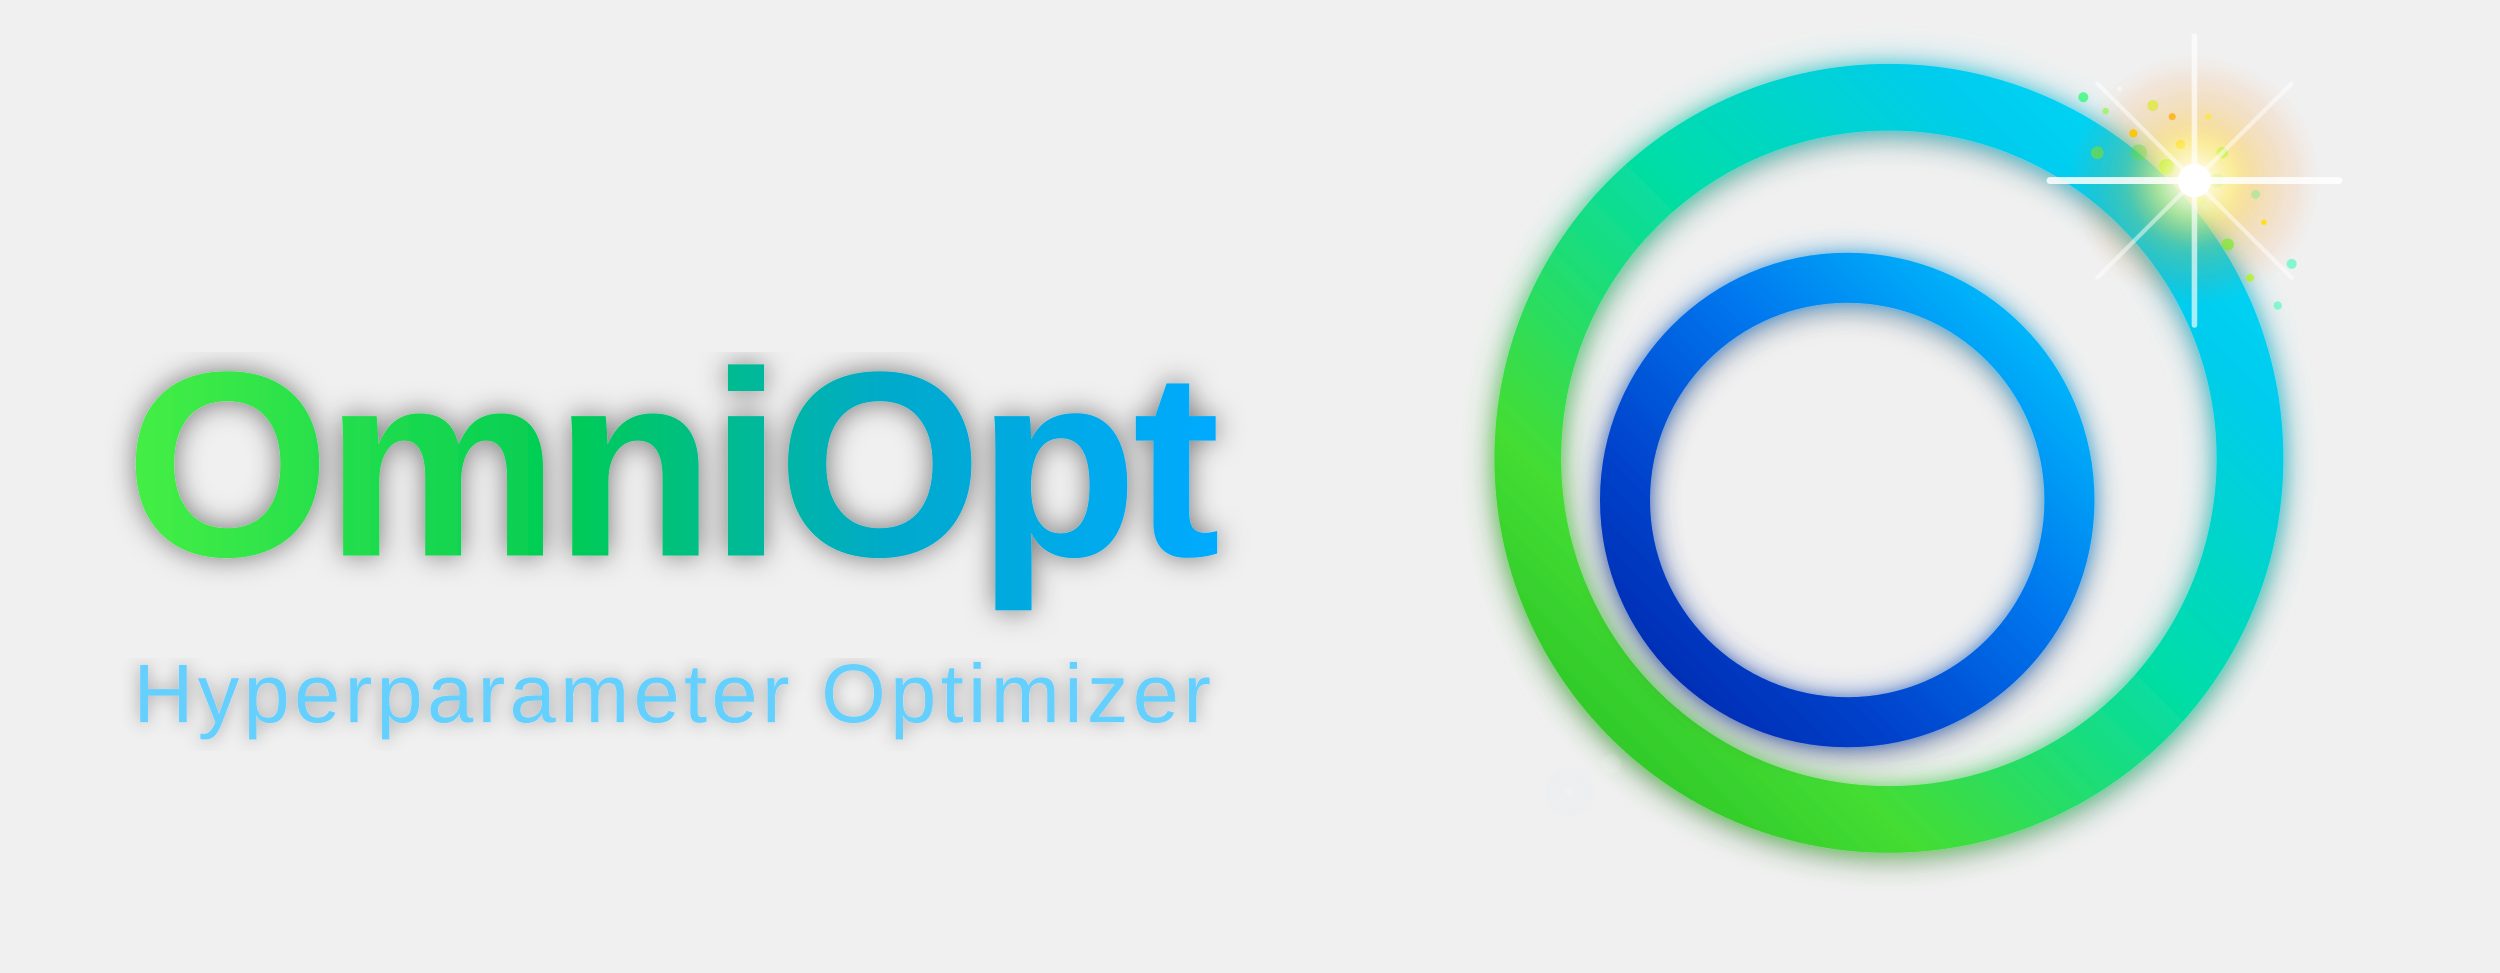
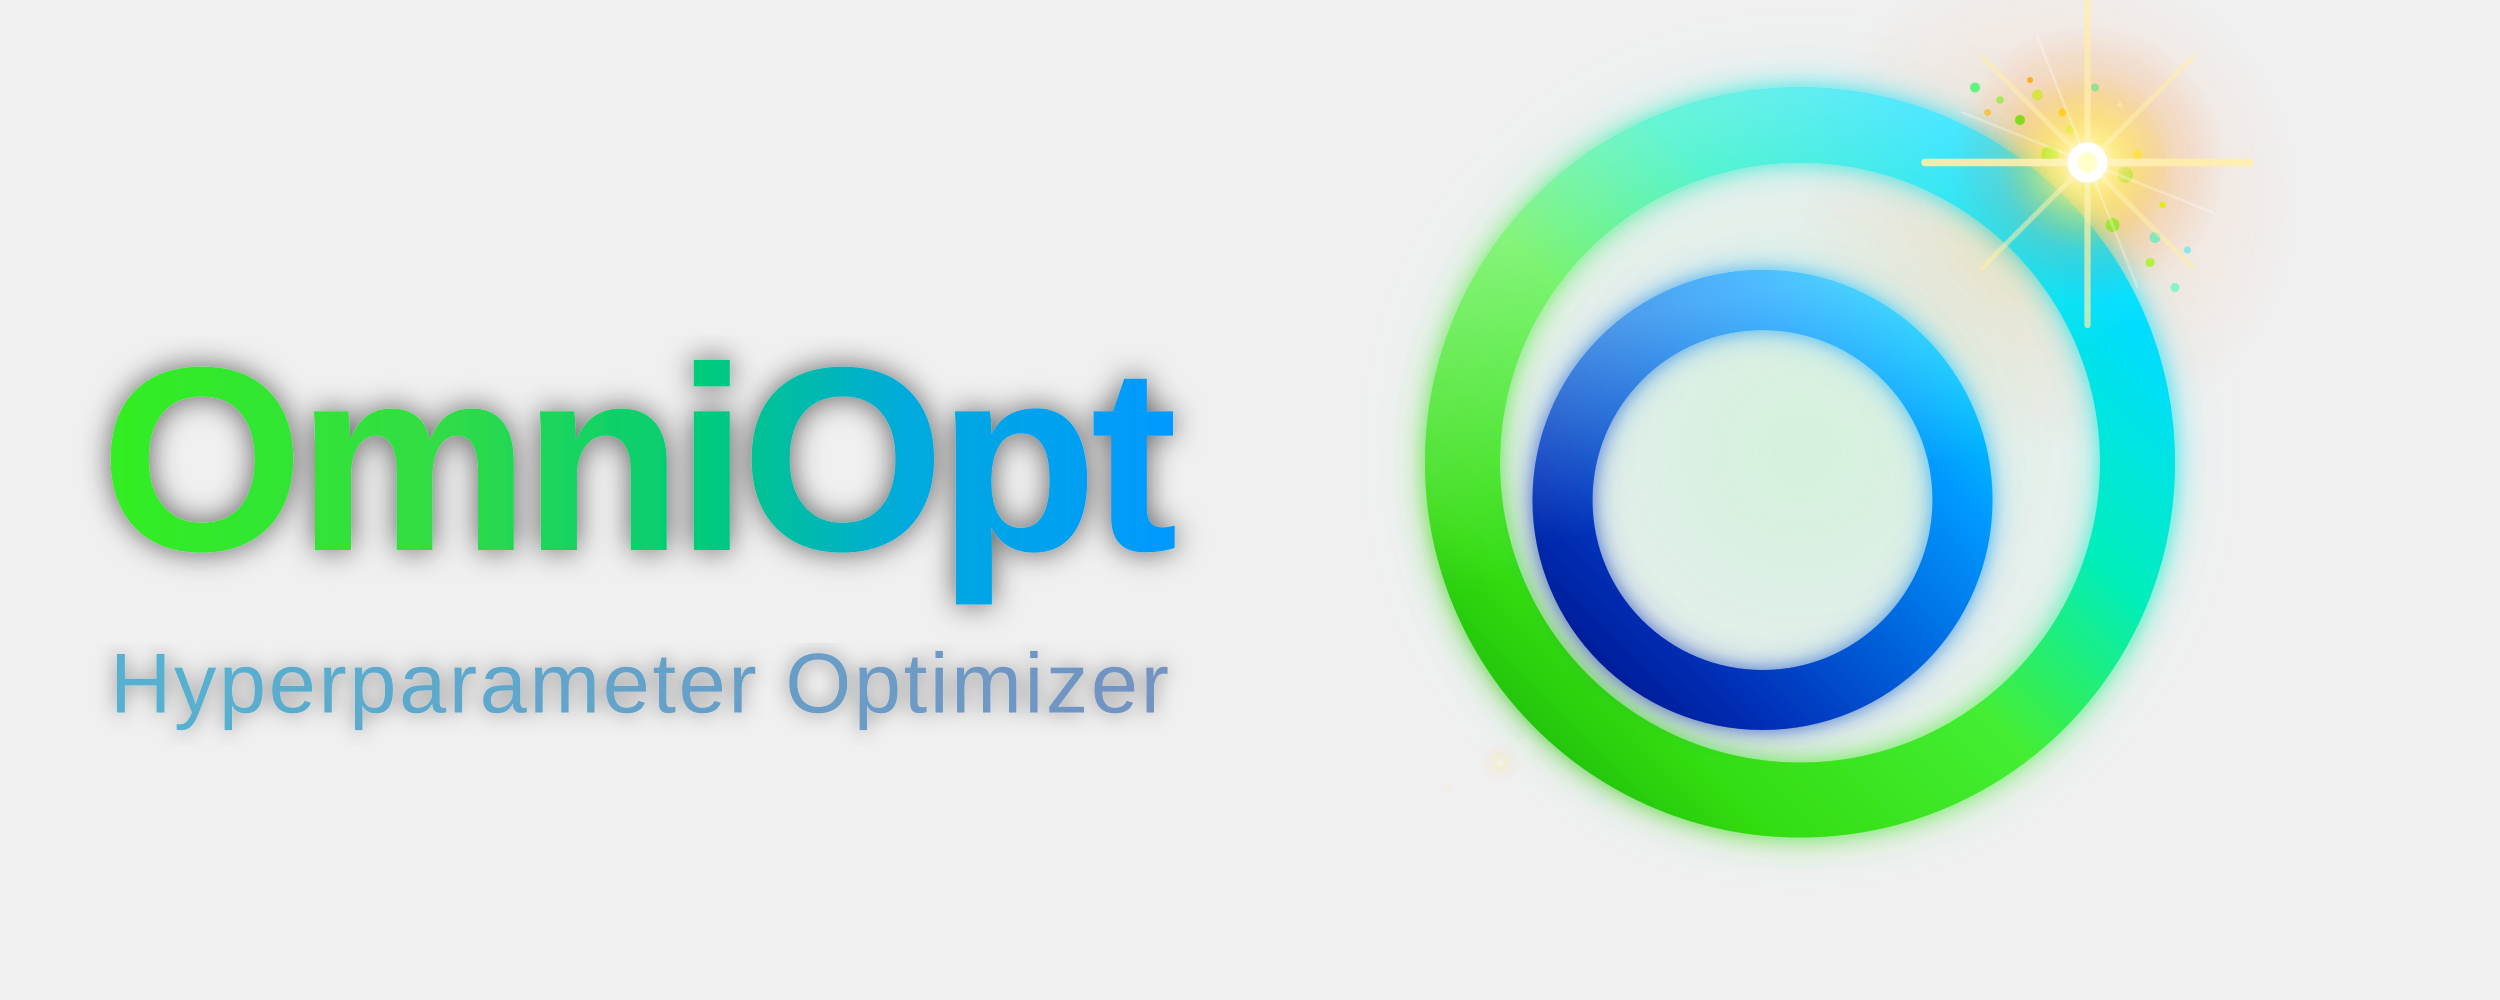
- <svg xmlns="http://www.w3.org/2000/svg" viewBox="0 0 900 350" width="900" height="350">
+ <svg xmlns="http://www.w3.org/2000/svg" viewBox="0 0 1000 400" width="1000" height="400">
  <defs>
    <linearGradient id="outerGrad" x1="0%" y1="100%" x2="100%" y2="0%">
-       <stop offset="0%" stop-color="#22bb22" />
-       <stop offset="25%" stop-color="#44dd33" />
-       <stop offset="55%" stop-color="#00ddaa" />
-       <stop offset="80%" stop-color="#00ccee" />
+       <stop offset="0%" stop-color="#11aa00" />
+       <stop offset="20%" stop-color="#33dd11" />
+       <stop offset="45%" stop-color="#44ee33" />
+       <stop offset="65%" stop-color="#00eebb" />
+       <stop offset="85%" stop-color="#00ddff" />
+       <stop offset="100%" stop-color="#00eeff" />
+     </linearGradient>
+     <linearGradient id="innerGrad" x1="0%" y1="100%" x2="100%" y2="0%">
+       <stop offset="0%" stop-color="#001188" />
+       <stop offset="25%" stop-color="#0033bb" />
+       <stop offset="50%" stop-color="#0066dd" />
+       <stop offset="75%" stop-color="#0099ff" />
      <stop offset="100%" stop-color="#00ddff" />
    </linearGradient>
-     <linearGradient id="innerGrad" x1="0%" y1="100%" x2="100%" y2="0%">
-       <stop offset="0%" stop-color="#0022aa" />
-       <stop offset="30%" stop-color="#0044cc" />
-       <stop offset="60%" stop-color="#0077ee" />
-       <stop offset="100%" stop-color="#00ccff" />
+     <linearGradient id="outerHighlight" x1="30%" y1="0%" x2="70%" y2="100%">
+       <stop offset="0%" stop-color="#ffffff" stop-opacity="0.4" />
+       <stop offset="50%" stop-color="#ffffff" stop-opacity="0" />
+       <stop offset="100%" stop-color="#ffffff" stop-opacity="0" />
+     </linearGradient>
+     <linearGradient id="innerHighlight" x1="40%" y1="0%" x2="60%" y2="100%">
+       <stop offset="0%" stop-color="#ffffff" stop-opacity="0.3" />
+       <stop offset="50%" stop-color="#ffffff" stop-opacity="0" />
+       <stop offset="100%" stop-color="#ffffff" stop-opacity="0" />
    </linearGradient>
    <linearGradient id="textGrad" x1="0%" y1="0%" x2="100%" y2="0%">
-       <stop offset="0%" stop-color="#44ee44" />
-       <stop offset="40%" stop-color="#00cc55" />
-       <stop offset="70%" stop-color="#00aacc" />
-       <stop offset="100%" stop-color="#00aaff" />
+       <stop offset="0%" stop-color="#33ee22" />
+       <stop offset="30%" stop-color="#33dd44" />
+       <stop offset="55%" stop-color="#00cc77" />
+       <stop offset="75%" stop-color="#00aadd" />
+       <stop offset="100%" stop-color="#0099ff" />
    </linearGradient>
-     <radialGradient id="flare" cx="50%" cy="50%" r="50%">
+     <linearGradient id="subGrad" x1="0%" y1="0%" x2="100%" y2="0%">
+       <stop offset="0%" stop-color="#44aacc" />
+       <stop offset="100%" stop-color="#6688bb" />
+     </linearGradient>
+     <radialGradient id="flareGold" cx="50%" cy="50%" r="50%">
      <stop offset="0%" stop-color="#ffffff" stop-opacity="1" />
-       <stop offset="10%" stop-color="#ffffee" stop-opacity="0.95" />
-       <stop offset="30%" stop-color="#ffee44" stop-opacity="0.6" />
-       <stop offset="55%" stop-color="#ffaa00" stop-opacity="0.25" />
-       <stop offset="100%" stop-color="#ff6600" stop-opacity="0" />
+       <stop offset="8%" stop-color="#ffffee" stop-opacity="1" />
+       <stop offset="20%" stop-color="#ffee44" stop-opacity="0.8" />
+       <stop offset="40%" stop-color="#ffcc00" stop-opacity="0.4" />
+       <stop offset="65%" stop-color="#ff8800" stop-opacity="0.15" />
+       <stop offset="100%" stop-color="#ff4400" stop-opacity="0" />
    </radialGradient>
-     <radialGradient id="flare2" cx="50%" cy="50%" r="50%">
-       <stop offset="0%" stop-color="#ffffff" stop-opacity="0.4" />
-       <stop offset="50%" stop-color="#88ddff" stop-opacity="0.1" />
-       <stop offset="100%" stop-color="#0066ff" stop-opacity="0" />
+     <radialGradient id="warmGlow" cx="50%" cy="50%" r="50%">
+       <stop offset="0%" stop-color="#ffdd00" stop-opacity="0.3" />
+       <stop offset="50%" stop-color="#ff8800" stop-opacity="0.08" />
+       <stop offset="100%" stop-color="#ff4400" stop-opacity="0" />
+     </radialGradient>
+     <radialGradient id="greenAmbient" cx="50%" cy="50%" r="50%">
+       <stop offset="0%" stop-color="#00ff44" stop-opacity="0.12" />
+       <stop offset="60%" stop-color="#00dd88" stop-opacity="0.04" />
+       <stop offset="100%" stop-color="#00ccff" stop-opacity="0" />
    </radialGradient>
    <filter id="greenGlow" x="-50%" y="-50%" width="200%" height="200%">
-       <feGaussianBlur in="SourceGraphic" stdDeviation="6" result="g1" />
-       <feGaussianBlur in="SourceGraphic" stdDeviation="2.5" result="g2" />
+       <feGaussianBlur in="SourceGraphic" stdDeviation="7" result="g1" />
+       <feGaussianBlur in="SourceGraphic" stdDeviation="3" result="g2" />
      <feMerge>
        <feMergeNode in="g1" />
        <feMergeNode in="g2" />
        <feMergeNode in="SourceGraphic" />
      </feMerge>
    </filter>
    <filter id="blueGlow" x="-50%" y="-50%" width="200%" height="200%">
-       <feGaussianBlur in="SourceGraphic" stdDeviation="5" result="b1" />
-       <feGaussianBlur in="SourceGraphic" stdDeviation="2" result="b2" />
+       <feGaussianBlur in="SourceGraphic" stdDeviation="6" result="b1" />
+       <feGaussianBlur in="SourceGraphic" stdDeviation="2.5" result="b2" />
      <feMerge>
        <feMergeNode in="b1" />
        <feMergeNode in="b2" />
        <feMergeNode in="SourceGraphic" />
      </feMerge>
    </filter>
-     <filter id="flareBloom" x="-80%" y="-80%" width="260%" height="260%">
-       <feGaussianBlur in="SourceGraphic" stdDeviation="8" />
+     <filter id="flareBloom" x="-100%" y="-100%" width="300%" height="300%">
+       <feGaussianBlur in="SourceGraphic" stdDeviation="10" />
    </filter>
-     <filter id="textShadow" x="-5%" y="-5%" width="110%" height="120%">
-       <feDropShadow dx="0" dy="0" stdDeviation="5" flood-color="#000000" flood-opacity="0.5" />
+     <filter id="textGlow" x="-5%" y="-10%" width="110%" height="130%">
+       <feDropShadow dx="0" dy="0" stdDeviation="6" flood-color="#000000" flood-opacity="0.6" />
    </filter>
-     <filter id="subShadow" x="-5%" y="-5%" width="110%" height="120%">
-       <feDropShadow dx="0" dy="0" stdDeviation="3" flood-color="#000000" flood-opacity="0.4" />
-     </filter>
-     <filter id="ringShadow" x="-15%" y="-15%" width="130%" height="130%">
-       <feDropShadow dx="0" dy="3" stdDeviation="5" flood-color="#000000" flood-opacity="0.3" />
+     <filter id="subGlow" x="-5%" y="-10%" width="110%" height="130%">
+       <feDropShadow dx="0" dy="0" stdDeviation="4" flood-color="#000000" flood-opacity="0.5" />
    </filter>
  </defs>
-   <circle cx="680" cy="165" r="130" fill="none" stroke="url(#outerGrad)" stroke-width="24" filter="url(#ringShadow)" />
-   <circle cx="680" cy="165" r="130" fill="none" stroke="url(#outerGrad)" stroke-width="24" filter="url(#greenGlow)" opacity="0.5" />
-   <circle cx="665" cy="180" r="80" fill="none" stroke="url(#innerGrad)" stroke-width="18" filter="url(#ringShadow)" />
-   <circle cx="665" cy="180" r="80" fill="none" stroke="url(#innerGrad)" stroke-width="18" filter="url(#blueGlow)" opacity="0.45" />
-   <circle cx="780" cy="60" r="2.8" fill="#77ff00" opacity="0.9" />
-   <circle cx="792" cy="72" r="2" fill="#aaff22" opacity="0.85" />
-   <circle cx="768" cy="48" r="1.5" fill="#ffcc00" opacity="0.9" />
-   <circle cx="802" cy="88" r="2.2" fill="#55ff33" opacity="0.7" />
-   <circle cx="785" cy="52" r="1.7" fill="#ffdd00" opacity="0.8" />
-   <circle cx="758" cy="40" r="1.2" fill="#88ff44" opacity="0.65" />
-   <circle cx="798" cy="65" r="2.5" fill="#33ff00" opacity="0.6" />
-   <circle cx="810" cy="100" r="1.4" fill="#aaff00" opacity="0.7" />
-   <circle cx="775" cy="38" r="2" fill="#ccff00" opacity="0.55" />
-   <circle cx="815" cy="80" r="1" fill="#ffee00" opacity="0.85" />
-   <circle cx="750" cy="35" r="1.8" fill="#00ff55" opacity="0.6" />
-   <circle cx="820" cy="110" r="1.5" fill="#22ffaa" opacity="0.5" />
-   <circle cx="782" cy="42" r="1.3" fill="#ffaa00" opacity="0.75" />
-   <circle cx="800" cy="55" r="2.1" fill="#66ff11" opacity="0.65" />
-   <circle cx="763" cy="32" r="0.9" fill="#ffffff" opacity="0.55" />
-   <circle cx="812" cy="70" r="1.6" fill="#44ffcc" opacity="0.5" />
-   <circle cx="770" cy="55" r="3" fill="#11ee44" opacity="0.4" />
-   <circle cx="795" cy="42" r="1.1" fill="#ffff33" opacity="0.7" />
-   <circle cx="825" cy="95" r="1.8" fill="#00ffaa" opacity="0.45" />
-   <circle cx="755" cy="55" r="2.3" fill="#88ee00" opacity="0.5" />
-   <ellipse cx="790" cy="65" rx="45" ry="45" fill="url(#flare)" opacity="0.9" />
-   <ellipse cx="790" cy="65" rx="25" ry="25" fill="url(#flare)" opacity="0.5" filter="url(#flareBloom)" />
-   <line x1="738" y1="65" x2="842" y2="65" stroke="#ffffff" stroke-width="2.5" opacity="0.85" stroke-linecap="round" />
-   <line x1="790" y1="13" x2="790" y2="117" stroke="#ffffff" stroke-width="2" opacity="0.65" stroke-linecap="round" />
-   <line x1="755" y1="30" x2="825" y2="100" stroke="#ffffff" stroke-width="1.5" opacity="0.5" stroke-linecap="round" />
-   <line x1="755" y1="100" x2="825" y2="30" stroke="#ffffff" stroke-width="1.5" opacity="0.5" stroke-linecap="round" />
-   <circle cx="790" cy="65" r="6" fill="#ffffff" opacity="1" />
-   <circle cx="790" cy="65" r="12" fill="#ffffff" opacity="0.45" filter="url(#flareBloom)" />
-   <ellipse cx="565" cy="285" rx="10" ry="10" fill="url(#flare2)" opacity="0.3" />
-   <circle cx="580" cy="275" r="3.5" fill="#ffffff" opacity="0.12" />
-   <text x="45" y="200" font-family="'Helvetica Neue', 'Arial Black', Arial, sans-serif" font-size="95" font-weight="800" fill="url(#textGrad)" letter-spacing="-2" filter="url(#textShadow)">
+   <ellipse cx="720" cy="180" rx="180" ry="180" fill="url(#greenAmbient)" />
+   <ellipse cx="820" cy="80" rx="100" ry="100" fill="url(#warmGlow)" />
+   <circle cx="720" cy="185" r="135" fill="none" stroke="url(#outerGrad)" stroke-width="30" />
+   <circle cx="720" cy="185" r="135" fill="none" stroke="url(#outerGrad)" stroke-width="30" filter="url(#greenGlow)" opacity="0.55" />
+   <circle cx="720" cy="185" r="135" fill="none" stroke="url(#outerHighlight)" stroke-width="30" />
+   <circle cx="705" cy="200" r="80" fill="none" stroke="url(#innerGrad)" stroke-width="24" />
+   <circle cx="705" cy="200" r="80" fill="none" stroke="url(#innerGrad)" stroke-width="24" filter="url(#blueGlow)" opacity="0.5" />
+   <circle cx="705" cy="200" r="80" fill="none" stroke="url(#innerHighlight)" stroke-width="24" />
+   <circle cx="820" cy="62" r="3.5" fill="#66ff00" opacity="0.95" />
+   <circle cx="835" cy="75" r="2.5" fill="#88ff11" opacity="0.9" />
+   <circle cx="808" cy="48" r="2" fill="#44ee00" opacity="0.85" />
+   <circle cx="845" cy="90" r="2.8" fill="#55ff22" opacity="0.75" />
+   <circle cx="828" cy="52" r="1.8" fill="#aaff00" opacity="0.8" />
+   <circle cx="800" cy="40" r="1.5" fill="#77ff33" opacity="0.7" />
+   <circle cx="850" cy="70" r="3.2" fill="#33ee00" opacity="0.6" />
+   <circle cx="860" cy="105" r="1.8" fill="#99ff00" opacity="0.7" />
+   <circle cx="815" cy="38" r="2.2" fill="#bbff00" opacity="0.6" />
+   <circle cx="865" cy="82" r="1.3" fill="#ddff00" opacity="0.85" />
+   <circle cx="790" cy="35" r="2" fill="#00ff44" opacity="0.6" />
+   <circle cx="870" cy="115" r="1.8" fill="#22ffaa" opacity="0.5" />
+   <circle cx="825" cy="45" r="1.6" fill="#ffcc00" opacity="0.9" />
+   <circle cx="840" cy="58" r="2.4" fill="#ffdd00" opacity="0.8" />
+   <circle cx="812" cy="32" r="1.2" fill="#ffaa00" opacity="0.85" />
+   <circle cx="855" cy="62" r="1.9" fill="#ffee22" opacity="0.7" />
+   <circle cx="795" cy="45" r="1.4" fill="#ffbb00" opacity="0.6" />
+   <circle cx="848" cy="42" r="1" fill="#ffffff" opacity="0.7" />
+   <circle cx="862" cy="95" r="2.2" fill="#00ffcc" opacity="0.5" />
+   <circle cx="838" cy="35" r="1.6" fill="#00ffaa" opacity="0.55" />
+   <circle cx="875" cy="100" r="1.4" fill="#00eeff" opacity="0.45" />
+   <ellipse cx="835" cy="65" rx="55" ry="55" fill="url(#flareGold)" opacity="0.9" />
+   <ellipse cx="835" cy="65" rx="30" ry="30" fill="url(#flareGold)" opacity="0.6" filter="url(#flareBloom)" />
+   <line x1="770" y1="65" x2="900" y2="65" stroke="#ffeeaa" stroke-width="3" opacity="0.9" stroke-linecap="round" />
+   <line x1="835" y1="0" x2="835" y2="130" stroke="#ffeeaa" stroke-width="2.5" opacity="0.7" stroke-linecap="round" />
+   <line x1="793" y1="23" x2="877" y2="107" stroke="#ffeeaa" stroke-width="2" opacity="0.55" stroke-linecap="round" />
+   <line x1="793" y1="107" x2="877" y2="23" stroke="#ffeeaa" stroke-width="2" opacity="0.55" stroke-linecap="round" />
+   <line x1="785" y1="45" x2="885" y2="85" stroke="#ffffff" stroke-width="1" opacity="0.3" stroke-linecap="round" />
+   <line x1="815" y1="15" x2="855" y2="115" stroke="#ffffff" stroke-width="1" opacity="0.3" stroke-linecap="round" />
+   <circle cx="835" cy="65" r="8" fill="#ffffff" opacity="1" />
+   <circle cx="835" cy="65" r="15" fill="#ffffff" opacity="0.5" filter="url(#flareBloom)" />
+   <circle cx="835" cy="65" r="4" fill="#ffffcc" opacity="1" />
+   <ellipse cx="600" cy="305" rx="8" ry="8" fill="url(#flareGold)" opacity="0.2" />
+   <circle cx="610" cy="298" r="3" fill="#ffffff" opacity="0.08" />
+   <circle cx="640" cy="320" r="2.5" fill="#aaddff" opacity="0.1" />
+   <circle cx="580" cy="315" r="1.5" fill="#ffdd88" opacity="0.08" />
+   <text x="40" y="220" font-family="'Helvetica Neue', 'Arial Black', 'Segoe UI', Arial, sans-serif" font-size="105" font-weight="900" fill="url(#textGrad)" letter-spacing="-3" filter="url(#textGlow)">
    OmniOpt
  </text>
-   <text x="48" y="260" font-family="'Helvetica Neue', Arial, sans-serif" font-size="30" font-weight="300" fill="#55ccff" letter-spacing="1.5" opacity="0.9" filter="url(#subShadow)">
+   <text x="44" y="285" font-family="'Helvetica Neue', 'Segoe UI', Arial, sans-serif" font-size="34" font-weight="300" fill="url(#subGrad)" letter-spacing="1" opacity="0.9" filter="url(#subGlow)">
    Hyperparameter Optimizer
  </text>
</svg>
